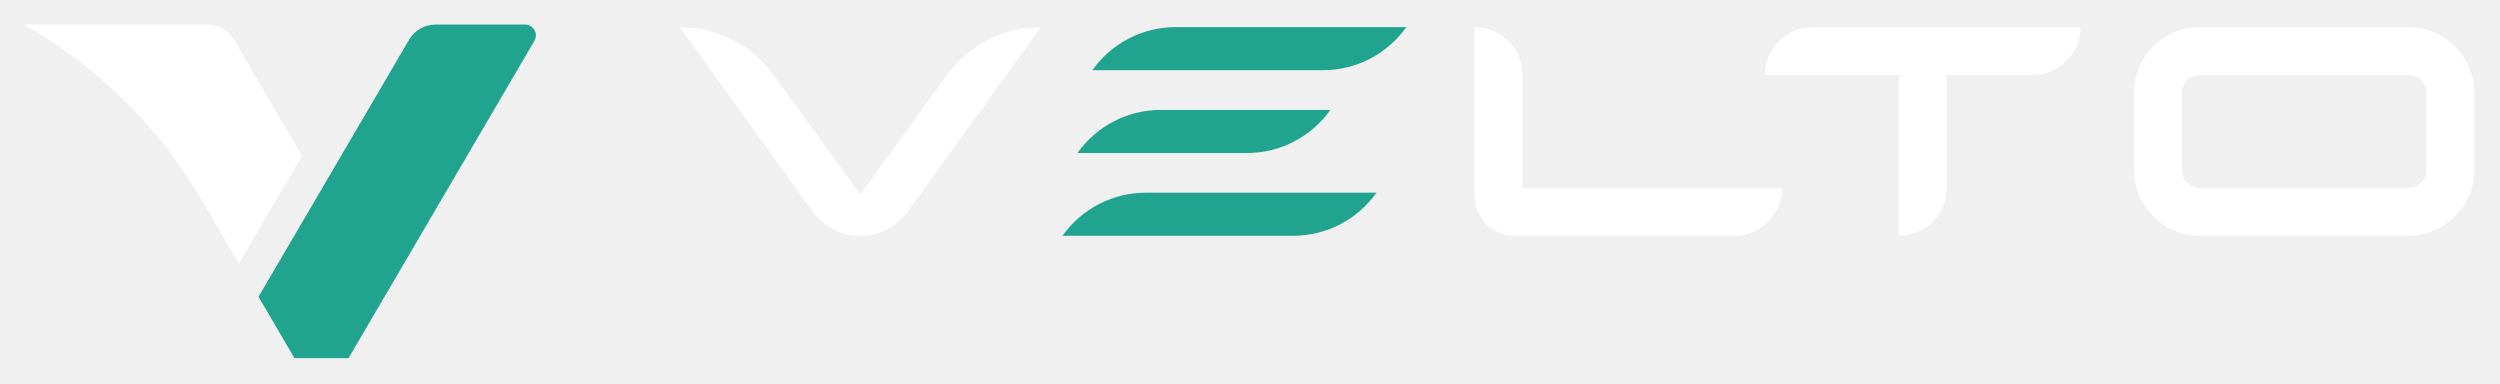
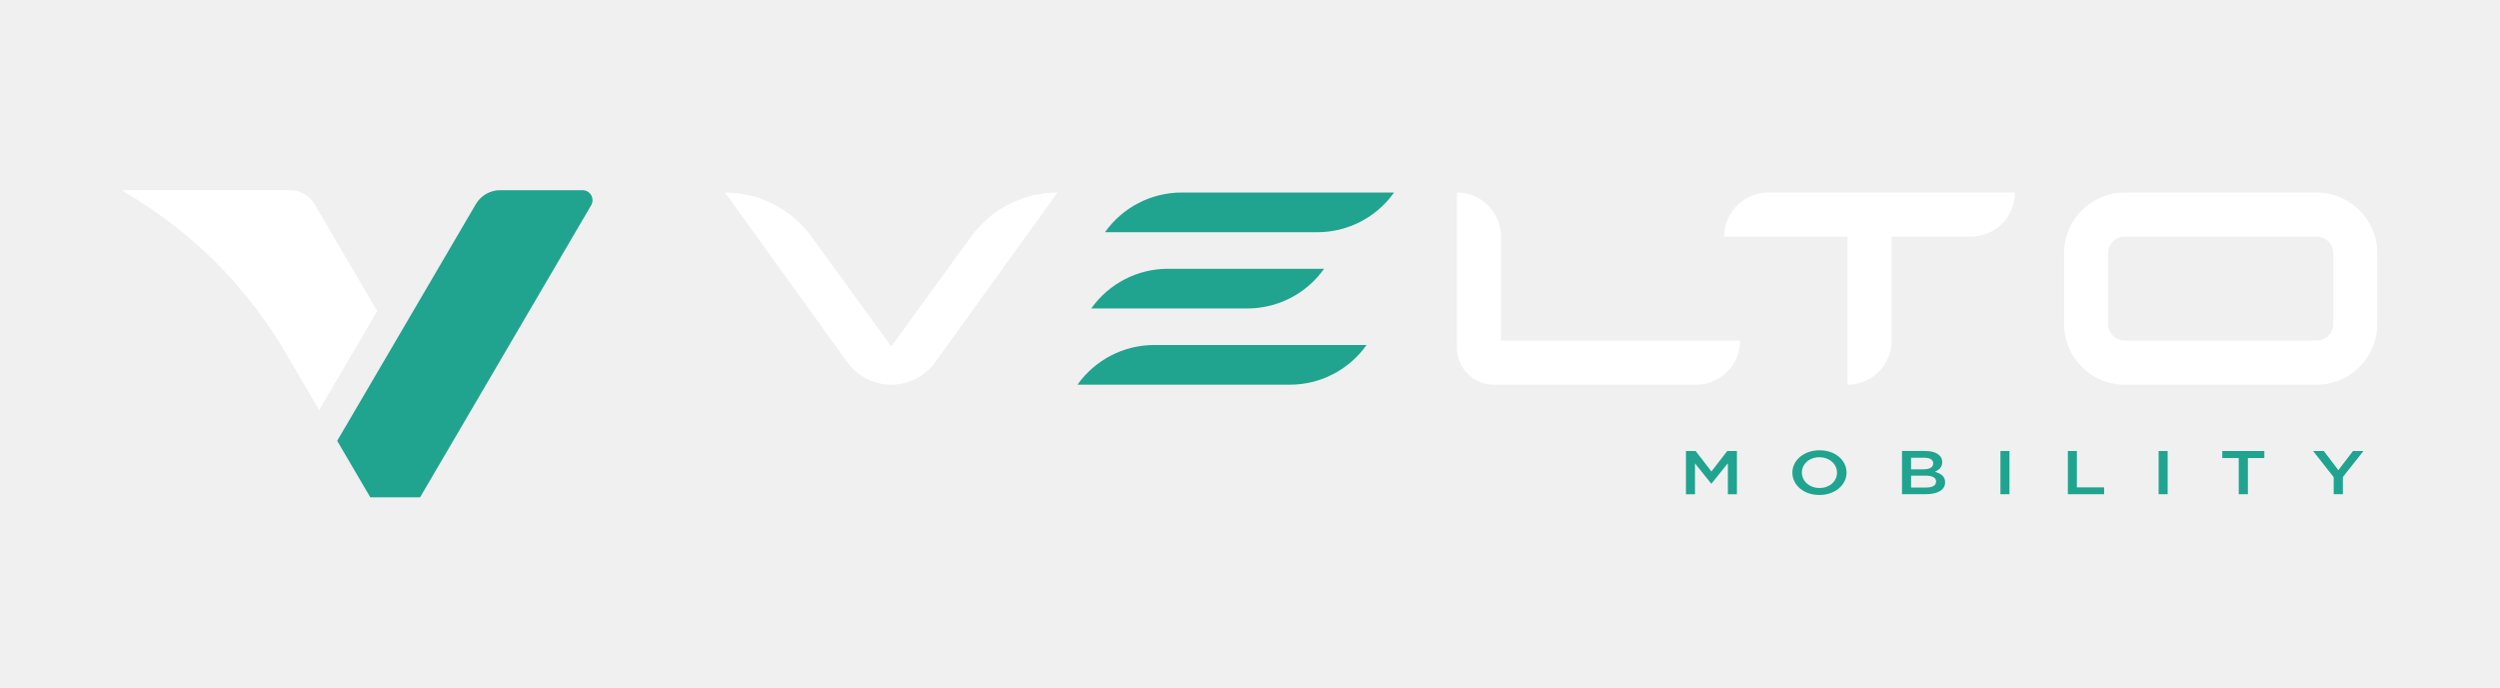
- <svg xmlns="http://www.w3.org/2000/svg" viewBox="45 76 1044 160" role="img" aria-label="Velto">
-   <g fill="#20a48f">
-     <path d="M268.22,93.1l-77.62,132.47h-22.58l-15.03-25.64,26.32-44.9,36.57-62.42c2.31-3.94,6.53-6.36,11.1-6.36h37.31c3.52,0,5.7,3.82,3.93,6.85Z" />
-     <path d="M501.35,105.32h0s96.35,0,96.35,0c13.84,0,26.82-6.71,34.82-18h0s-96.35,0-96.35,0c-13.84,0-26.82,6.71-34.82,18Z" />
-     <path d="M495.12,139.9h0s70.84,0,70.84,0c13.84,0,26.82-6.71,34.82-18h0s-70.84,0-70.84,0c-13.84,0-26.82,6.71-34.82,18Z" />
-     <path d="M488.88,174.47h0s96.35,0,96.35,0c13.84,0,26.82-6.71,34.82-18h0s-96.35,0-96.35,0c-13.84,0-26.82,6.71-34.82,18Z" />
+ <svg xmlns="http://www.w3.org/2000/svg" id="Capa_1" data-name="Capa 1" viewBox="0 0 1133.86 311.81">
+   <defs>
+     <style>
+       .cls-1 {
+         fill: #20a48f;
+       }
+ 
+       .cls-2 {
+         fill: #fff;
+       }
+     </style>
+   </defs>
+   <g>
+     <path class="cls-1" d="M268.22,93.1l-77.62,132.47h-22.58l-15.03-25.64,26.32-44.9,36.57-62.42c2.31-3.94,6.53-6.36,11.1-6.36h37.31c3.52,0,5.7,3.82,3.93,6.85Z" />
+     <path class="cls-2" d="M171.13,141.08l-28.4-48.47c-2.31-3.94-6.53-6.36-11.1-6.36H55.2l7.1,4.44c27.65,17.27,50.7,40.99,67.18,69.12l15.34,26.18,26.31-44.9Z" />
  </g>
-   <g fill="#ffffff">
-     <path d="M171.13,141.08l-28.4-48.47c-2.31-3.94-6.53-6.36-11.1-6.36H55.2l7.1,4.44c27.65,17.27,50.7,40.99,67.18,69.12l15.34,26.18,26.31-44.9Z" />
-     <path d="M1051.15,174.47h-87.13c-15.17,0-27.51-12.34-27.51-27.51v-32.12c0-15.17,12.34-27.51,27.51-27.51h87.13c15.17,0,27.51,12.34,27.51,27.51v32.12c0,15.17-12.34,27.51-27.51,27.51ZM964.02,107.32c-4.14,0-7.51,3.37-7.51,7.51v32.12c0,4.14,3.37,7.51,7.51,7.51h87.13c4.14,0,7.51-3.37,7.51-7.51v-32.12c0-4.14-3.37-7.51-7.51-7.51h-87.13Z" />
-     <path d="M914.23,87.32h-111.92c-11.05,0-20,8.95-20,20h0s55.96,0,55.96,0v67.15h0c11.05,0,20-8.95,20-20v-47.15h35.96c11.05,0,20-8.95,20-20h0Z" />
-     <path d="M681.03,154.47v-47.15c0-11.05-8.95-20-20-20h0v70.37c0,9.26,7.51,16.77,16.77,16.77h91.74c11.05,0,20-8.95,20-20h0s-108.51,0-108.51,0Z" />
-     <path d="M404.39,174.47h0c7.91,0,15.33-3.8,19.96-10.21l55.48-76.93h0c-15.53,0-30.12,7.44-39.25,20l-36.19,49.81-36.19-49.81c-9.13-12.56-23.72-20-39.25-20h0l55.48,76.93c4.63,6.41,12.05,10.21,19.96,10.21Z" />
+   <g>
+     <path class="cls-1" d="M776.55,219.34h-.13l-7.36-9.18v14h-4.1v-19.6h4.4l7.16,9.27,7.16-9.27h4.4v19.6h-4.1v-14.06l-7.43,9.24Z" />
+     <path class="cls-1" d="M836.92,218.25c-.6,1.23-1.46,2.31-2.55,3.23-1.1.92-2.4,1.66-3.9,2.2-1.5.54-3.16.81-4.97.81s-3.47-.27-4.97-.8c-1.5-.53-2.79-1.26-3.86-2.17-1.08-.92-1.92-1.99-2.52-3.22-.6-1.23-.91-2.54-.91-3.92s.3-2.69.91-3.92c.6-1.23,1.46-2.31,2.55-3.23,1.1-.92,2.4-1.66,3.9-2.2,1.5-.54,3.16-.81,4.97-.81s3.47.27,4.97.8c1.5.53,2.79,1.26,3.86,2.17,1.08.91,1.92,1.99,2.52,3.22.61,1.23.91,2.54.91,3.92s-.3,2.69-.91,3.92ZM832.91,211.68c-.39-.85-.94-1.59-1.65-2.23s-1.55-1.14-2.54-1.51-2.06-.56-3.23-.56-2.23.18-3.21.55c-.97.36-1.81.86-2.5,1.48-.69.63-1.24,1.36-1.63,2.21-.39.85-.59,1.75-.59,2.7s.2,1.85.59,2.7c.39.85.94,1.59,1.65,2.23.71.63,1.55,1.14,2.54,1.51.99.37,2.06.56,3.23.56s2.23-.18,3.21-.55,1.81-.86,2.5-1.48c.69-.62,1.24-1.36,1.63-2.21.39-.85.59-1.75.59-2.7s-.2-1.85-.59-2.7Z" />
+     <path class="cls-1" d="M879.16,205.9c1.39.9,2.08,2.12,2.08,3.67,0,.6-.09,1.13-.28,1.6-.19.47-.43.88-.73,1.22s-.66.65-1.07.91c-.41.26-.83.49-1.25.67.69.21,1.32.44,1.89.71.57.27,1.06.59,1.47.96.41.37.73.82.95,1.33s.33,1.1.33,1.77c0,.88-.21,1.65-.62,2.32-.41.67-1,1.23-1.76,1.69-.76.46-1.68.8-2.75,1.03-1.07.23-2.26.35-3.56.35h-10.87v-19.6h10.53c2.37,0,4.25.45,5.63,1.35ZM875.94,212.18c.8-.44,1.21-1.12,1.21-2.04,0-.81-.35-1.43-1.06-1.87s-1.72-.66-3.06-.66h-5.93v5.24h5.63c1.34,0,2.41-.22,3.21-.66ZM877.25,220.42c.8-.46,1.21-1.13,1.21-2.03,0-.84-.4-1.49-1.19-1.96-.79-.47-2-.7-3.63-.7h-6.53v5.38h6.83c1.41,0,2.51-.23,3.32-.69Z" />
+     <path class="cls-1" d="M911.75,204.55v19.6h-4.1v-19.6h4.1Z" />
+     <path class="cls-1" d="M938.23,204.55h4.1v16.49h12.37v3.11h-16.46v-19.6Z" />
+     <path class="cls-1" d="M983.52,204.55v19.6h-4.1v-19.6h4.1Z" />
+     <path class="cls-1" d="M1019.94,224.15h-4.17v-16.41h-7.46v-3.19h19.08v3.19h-7.46v16.41Z" />
+     <path class="cls-1" d="M1063.02,224.15h-4.17v-7.73l-9.34-11.87h4.87l6.59,8.68,6.65-8.68h4.74l-9.34,11.79v7.81Z" />
+   </g>
+   <g>
+     <path class="cls-1" d="M501.35,105.32h0s96.35,0,96.35,0c13.84,0,26.82-6.71,34.82-18h0s-96.35,0-96.35,0c-13.84,0-26.82,6.71-34.82,18Z" />
+     <path class="cls-1" d="M495.12,139.9h0s70.84,0,70.84,0c13.84,0,26.82-6.71,34.82-18h0s-70.84,0-70.84,0c-13.84,0-26.82,6.71-34.82,18Z" />
+     <path class="cls-1" d="M488.88,174.47h0s96.35,0,96.35,0c13.84,0,26.82-6.71,34.82-18h0s-96.35,0-96.35,0c-13.84,0-26.82,6.71-34.82,18Z" />
+     <path class="cls-2" d="M1051.15,174.47h-87.13c-15.17,0-27.51-12.34-27.51-27.51v-32.12c0-15.17,12.34-27.51,27.51-27.51h87.13c15.17,0,27.51,12.34,27.51,27.51v32.12c0,15.17-12.34,27.51-27.51,27.51ZM964.02,107.32c-4.14,0-7.51,3.37-7.51,7.51v32.12c0,4.14,3.37,7.51,7.51,7.51h87.13c4.14,0,7.51-3.37,7.51-7.51v-32.12c0-4.14-3.37-7.51-7.51-7.51h-87.13Z" />
+     <path class="cls-2" d="M914.23,87.32h-111.92c-11.05,0-20,8.95-20,20h0s55.96,0,55.96,0v67.15h0c11.05,0,20-8.95,20-20v-47.15h35.96c11.05,0,20-8.95,20-20h0Z" />
+     <path class="cls-2" d="M681.03,154.47v-47.15c0-11.05-8.95-20-20-20h0v70.37c0,9.26,7.51,16.77,16.77,16.77h91.74c11.05,0,20-8.95,20-20h0s-108.51,0-108.51,0Z" />
+     <path class="cls-2" d="M404.39,174.47h0c7.91,0,15.33-3.8,19.96-10.21l55.48-76.93h0c-15.53,0-30.12,7.44-39.25,20l-36.19,49.81-36.19-49.81c-9.13-12.56-23.72-20-39.25-20h0l55.48,76.93c4.63,6.41,12.05,10.21,19.96,10.21Z" />
  </g>
</svg>
